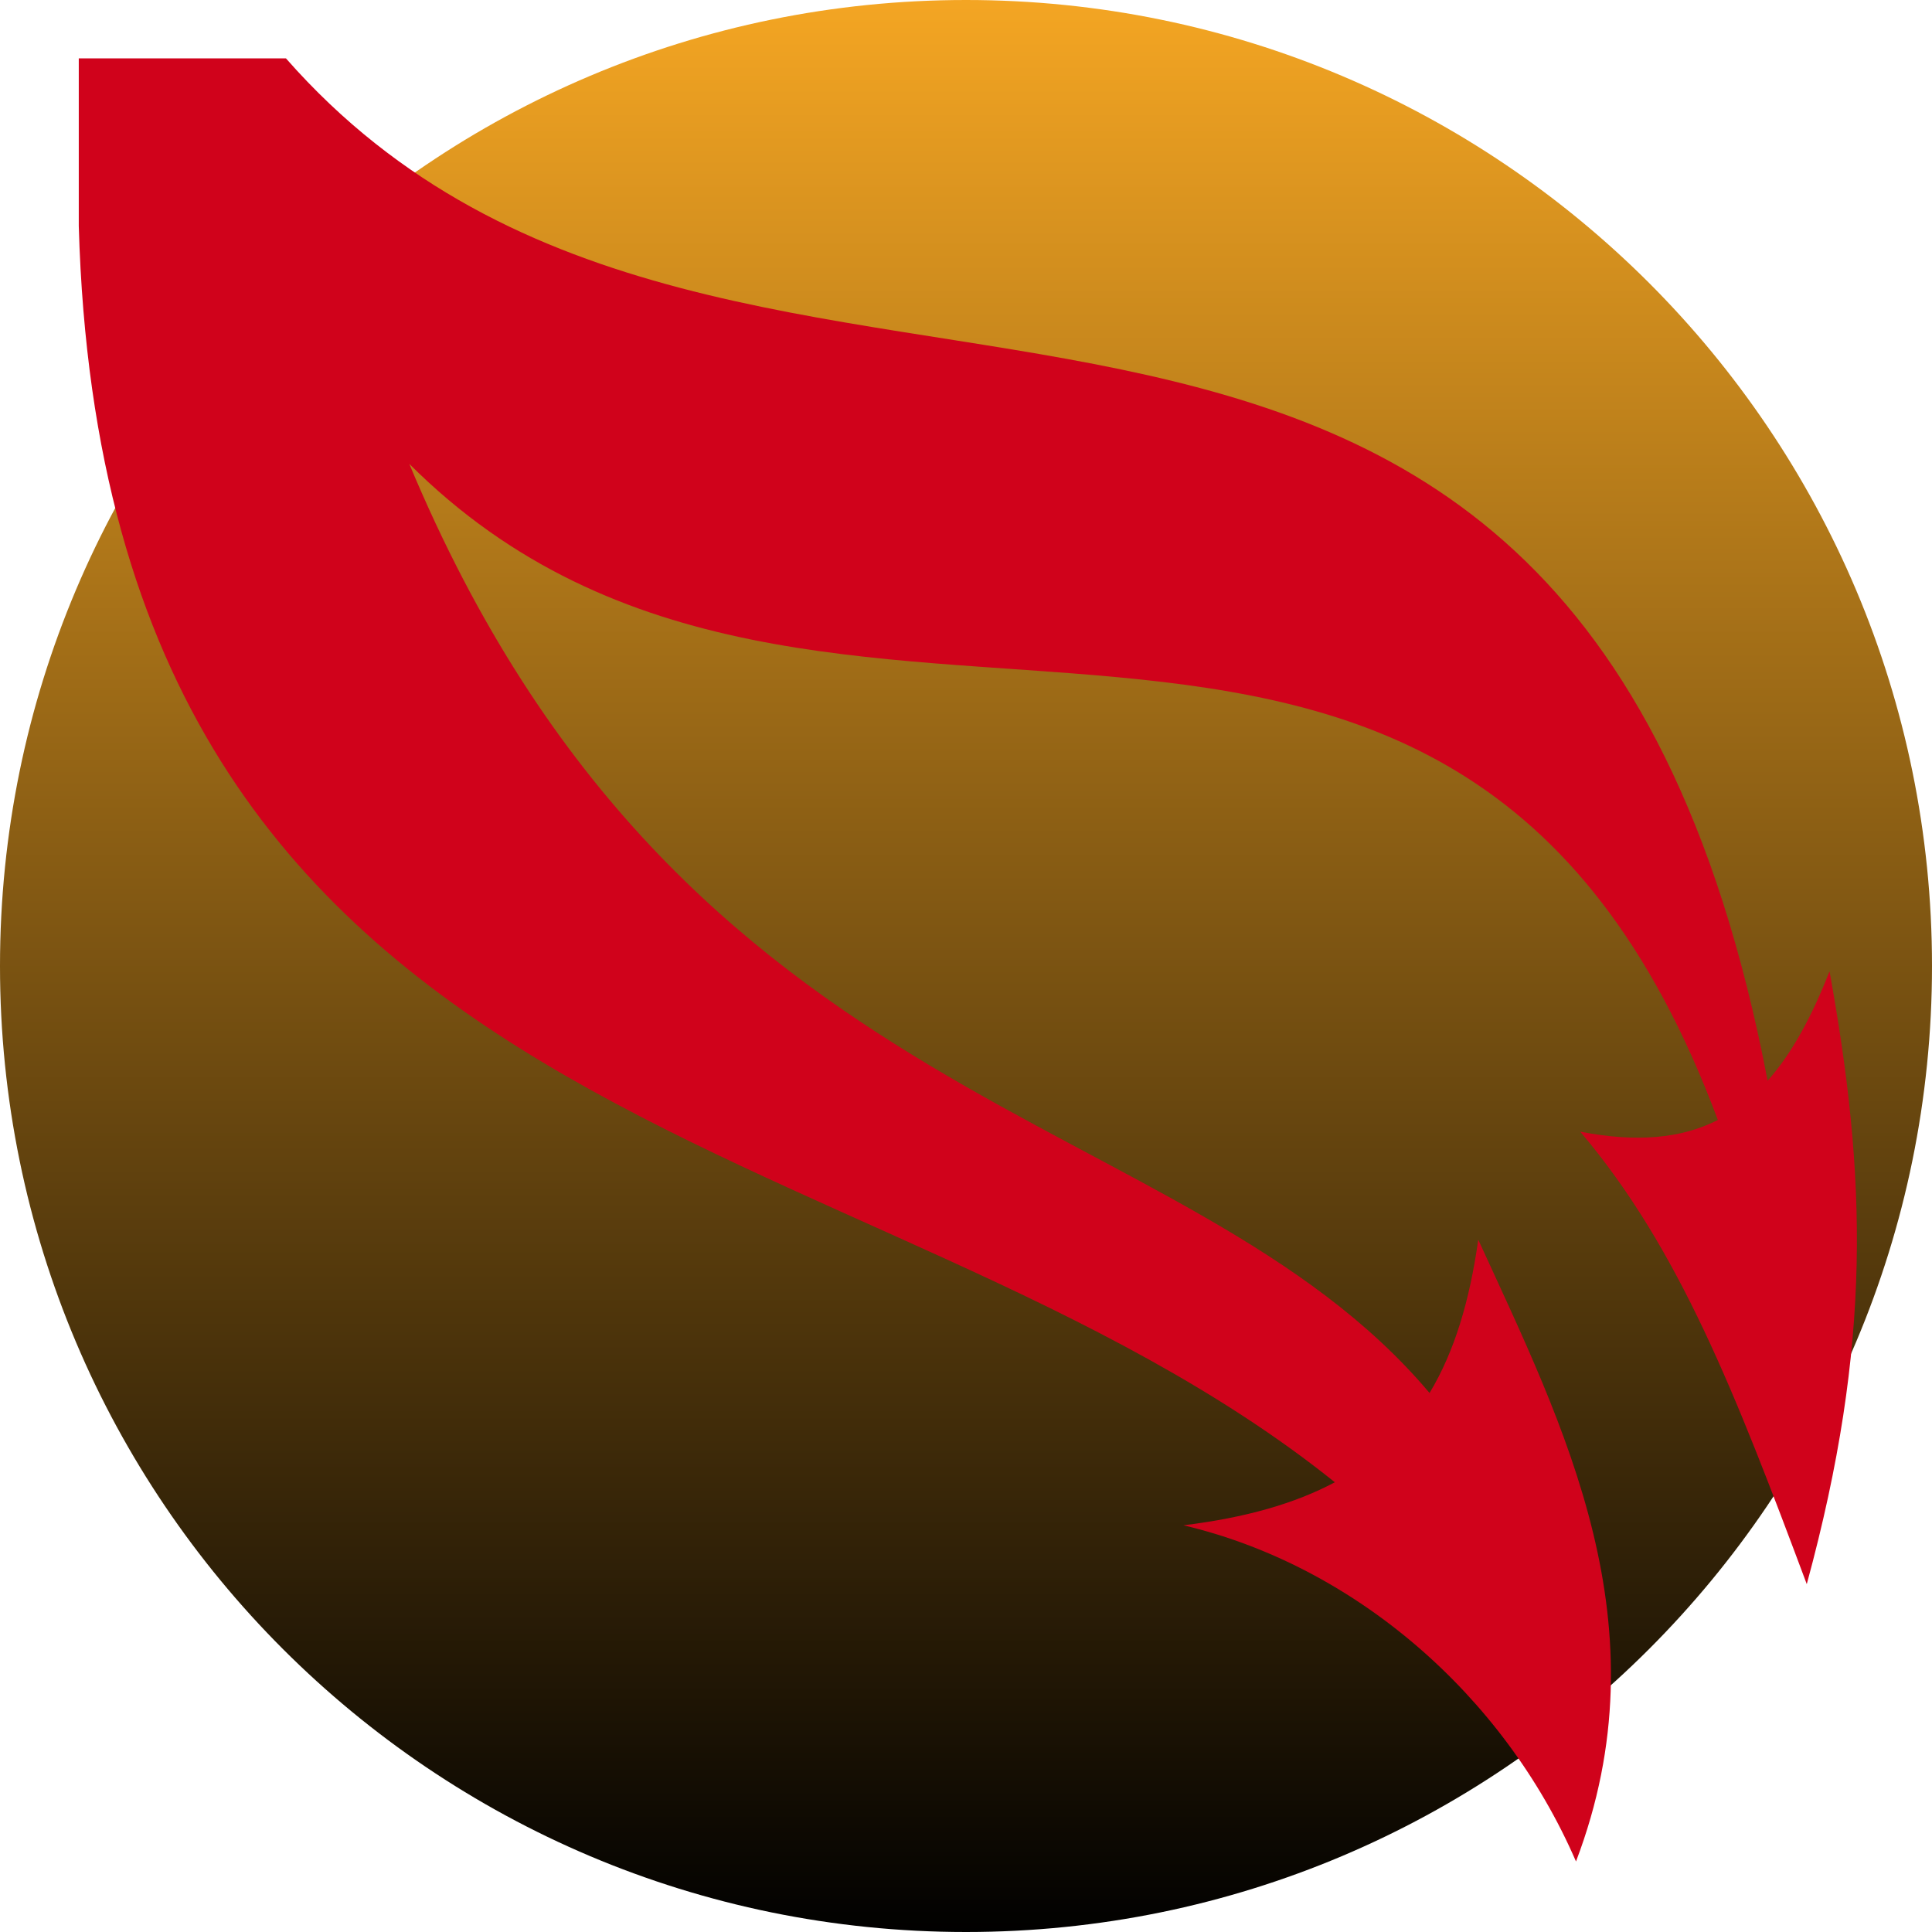
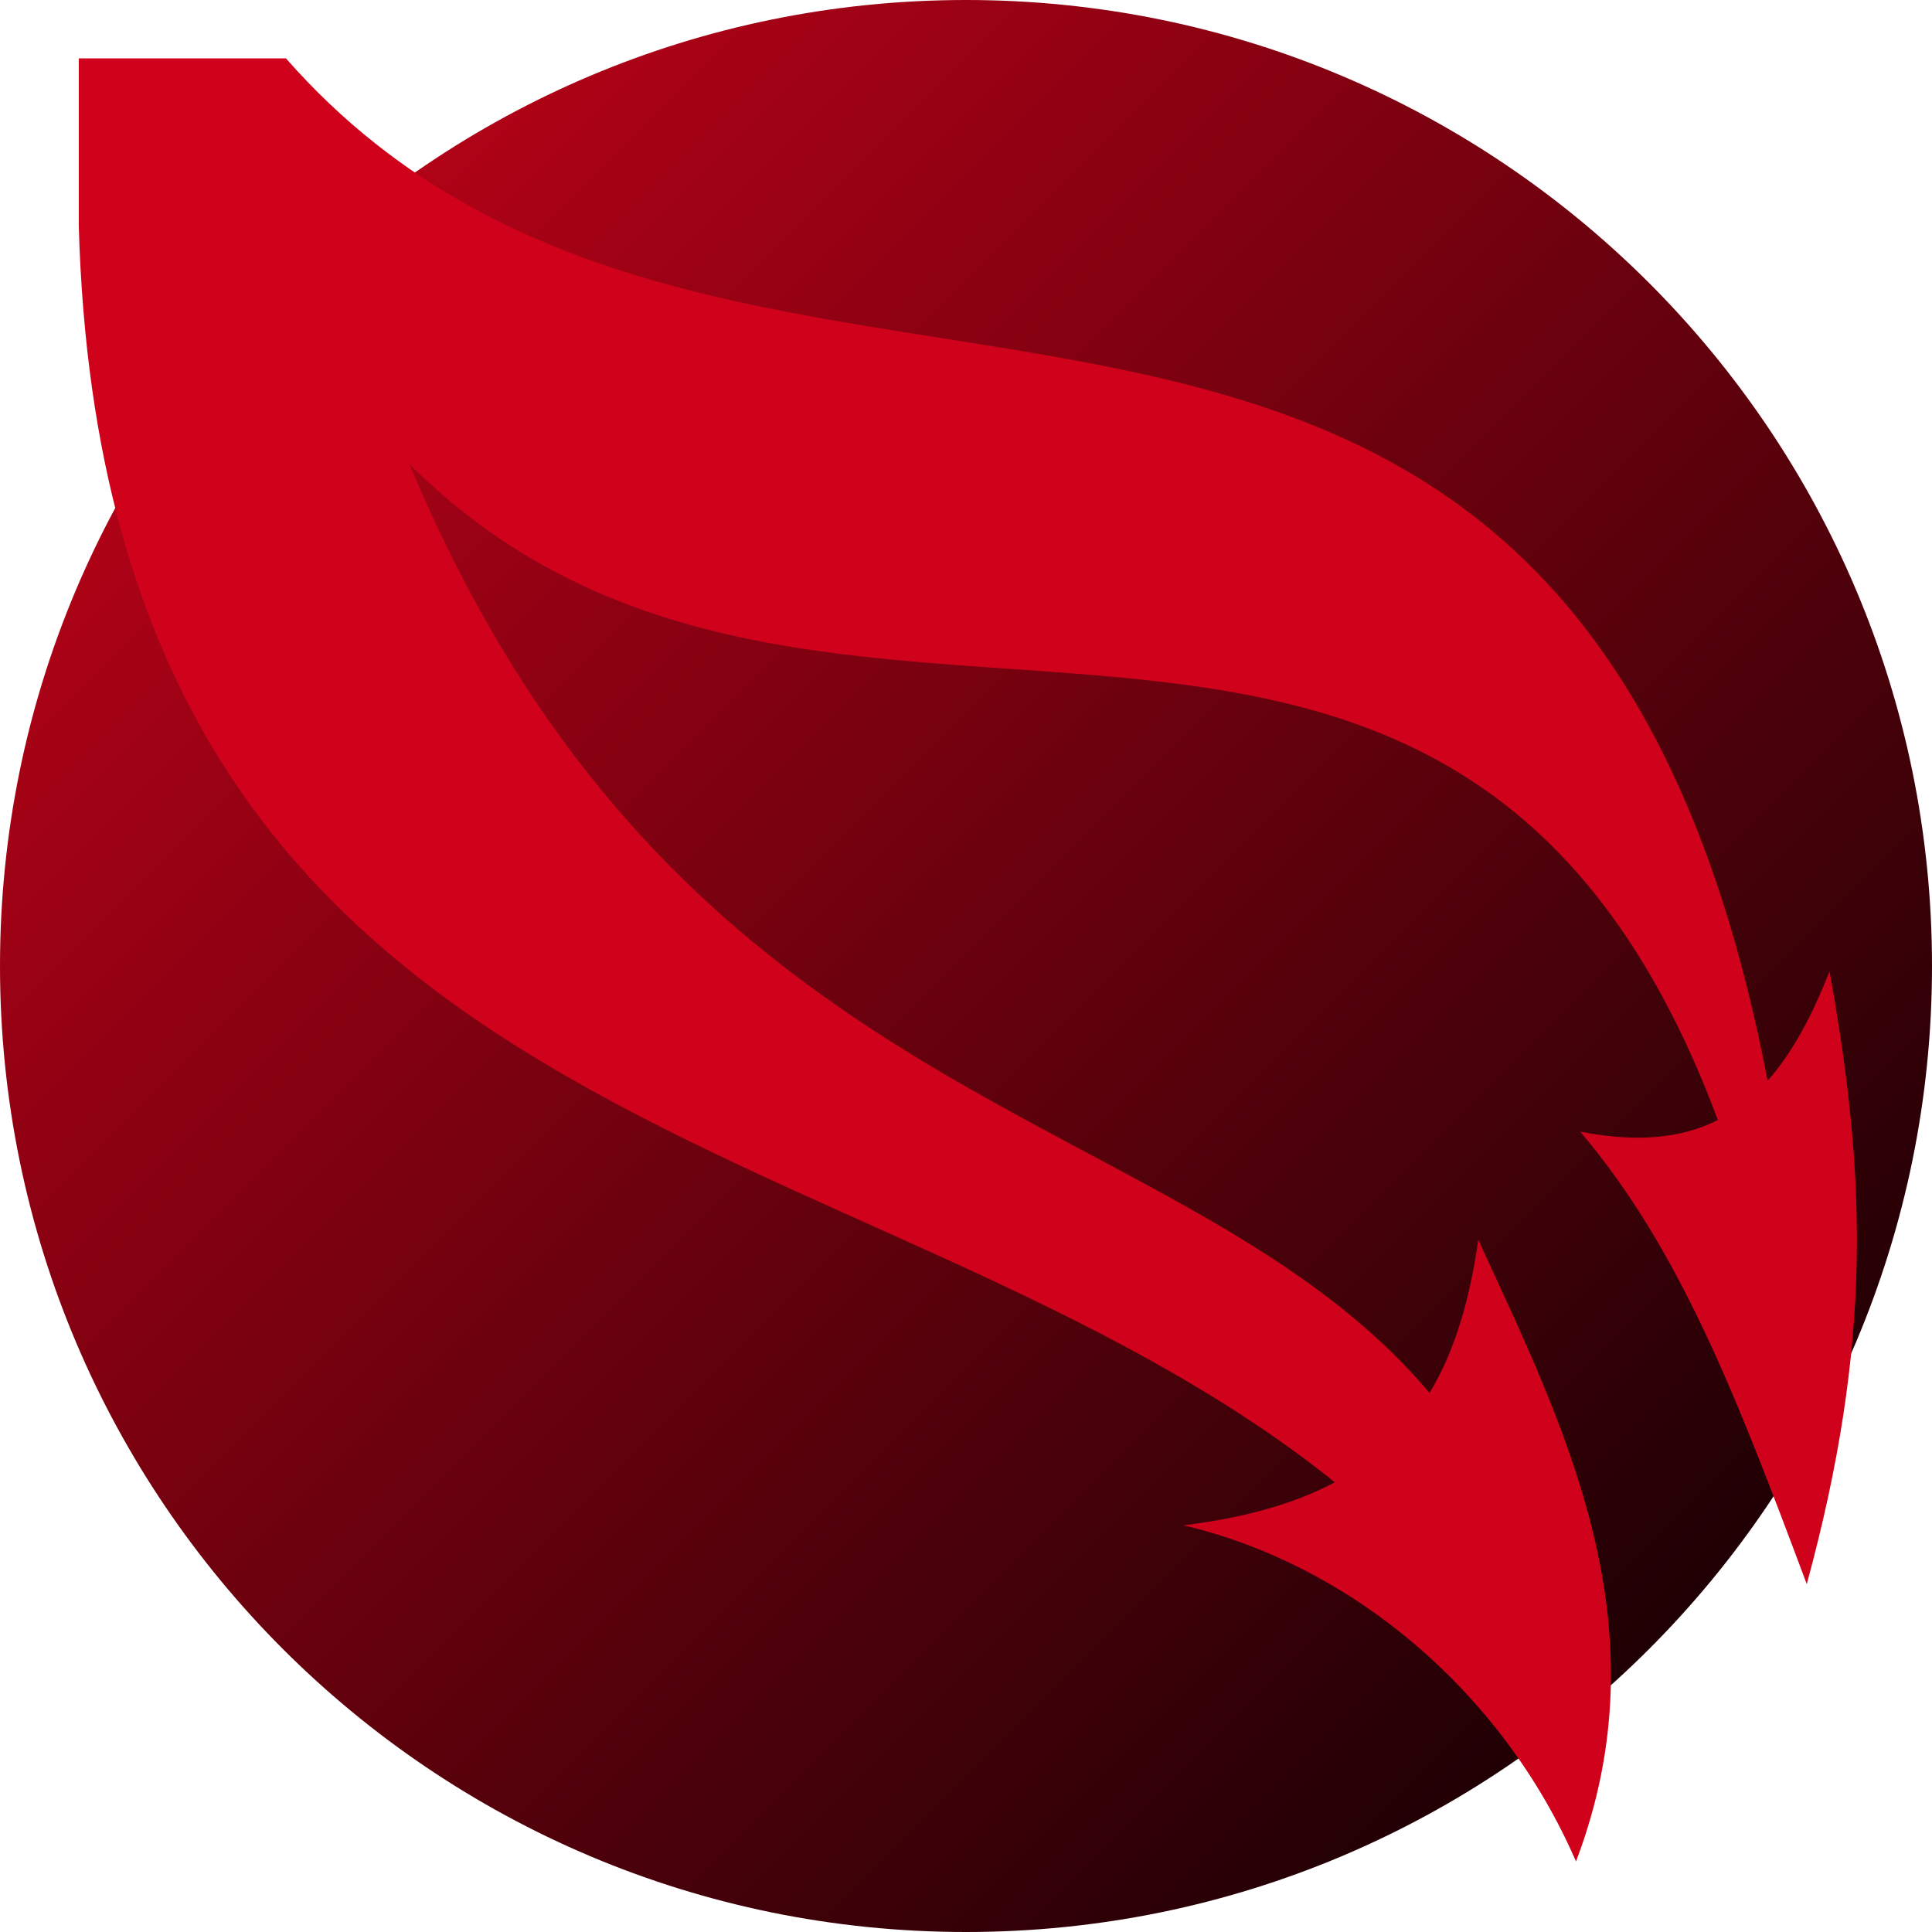
<svg xmlns="http://www.w3.org/2000/svg" viewBox="0 0 512 512" style="height: 512px; width: 512px;">
  <defs>
-     <linearGradient x1="0" x2="0" y1="0" y2="1" id="lorc-wavy-itinerary-gradient-0">
-       <stop offset="0%" stop-color="#f5a623" stop-opacity="1" />
-       <stop offset="100%" stop-color="#000" stop-opacity="1" />
+     <linearGradient x1="0" x2="1" y1="0" y2="1" id="lorc-wavy-itinerary-gradient-0">
+       <stop offset="0%" stop-color="#d0021b" stop-opacity="1" />
+       <stop offset="100%" stop-color="#000000" stop-opacity="1" />
    </linearGradient>
  </defs>
  <circle cx="256" cy="256" r="256" fill="url(#lorc-wavy-itinerary-gradient-0)" />
  <g class="" transform="translate(0,0)" style="">
    <path d="M20.875 15.47v44.405c6.964 245.8 209.943 234.28 332.875 332.938-10.604 5.66-23.793 9.413-40.125 11.406 44.99 10.586 84.793 44.636 104.03 89.092 23.766-62.477-3.088-115.007-25.905-164.78-2.283 16.258-6.327 29.72-12.906 40.624-65-77.148-197.603-71.956-270.375-246.22 109.484 109.288 275.855-16.455 346.78 173.876-9.736 4.946-21.563 5.977-36.47 3.094 26.28 31.006 41.215 69.576 60.033 119.906 17.417-63.916 15.822-108.235 6.03-162.406-4.77 12.202-10.066 21.867-16.406 29C415.188 8.556 195.654 151.902 75.78 15.47H20.876z" fill="#d0021b" fill-opacity="1" />
  </g>
</svg>
